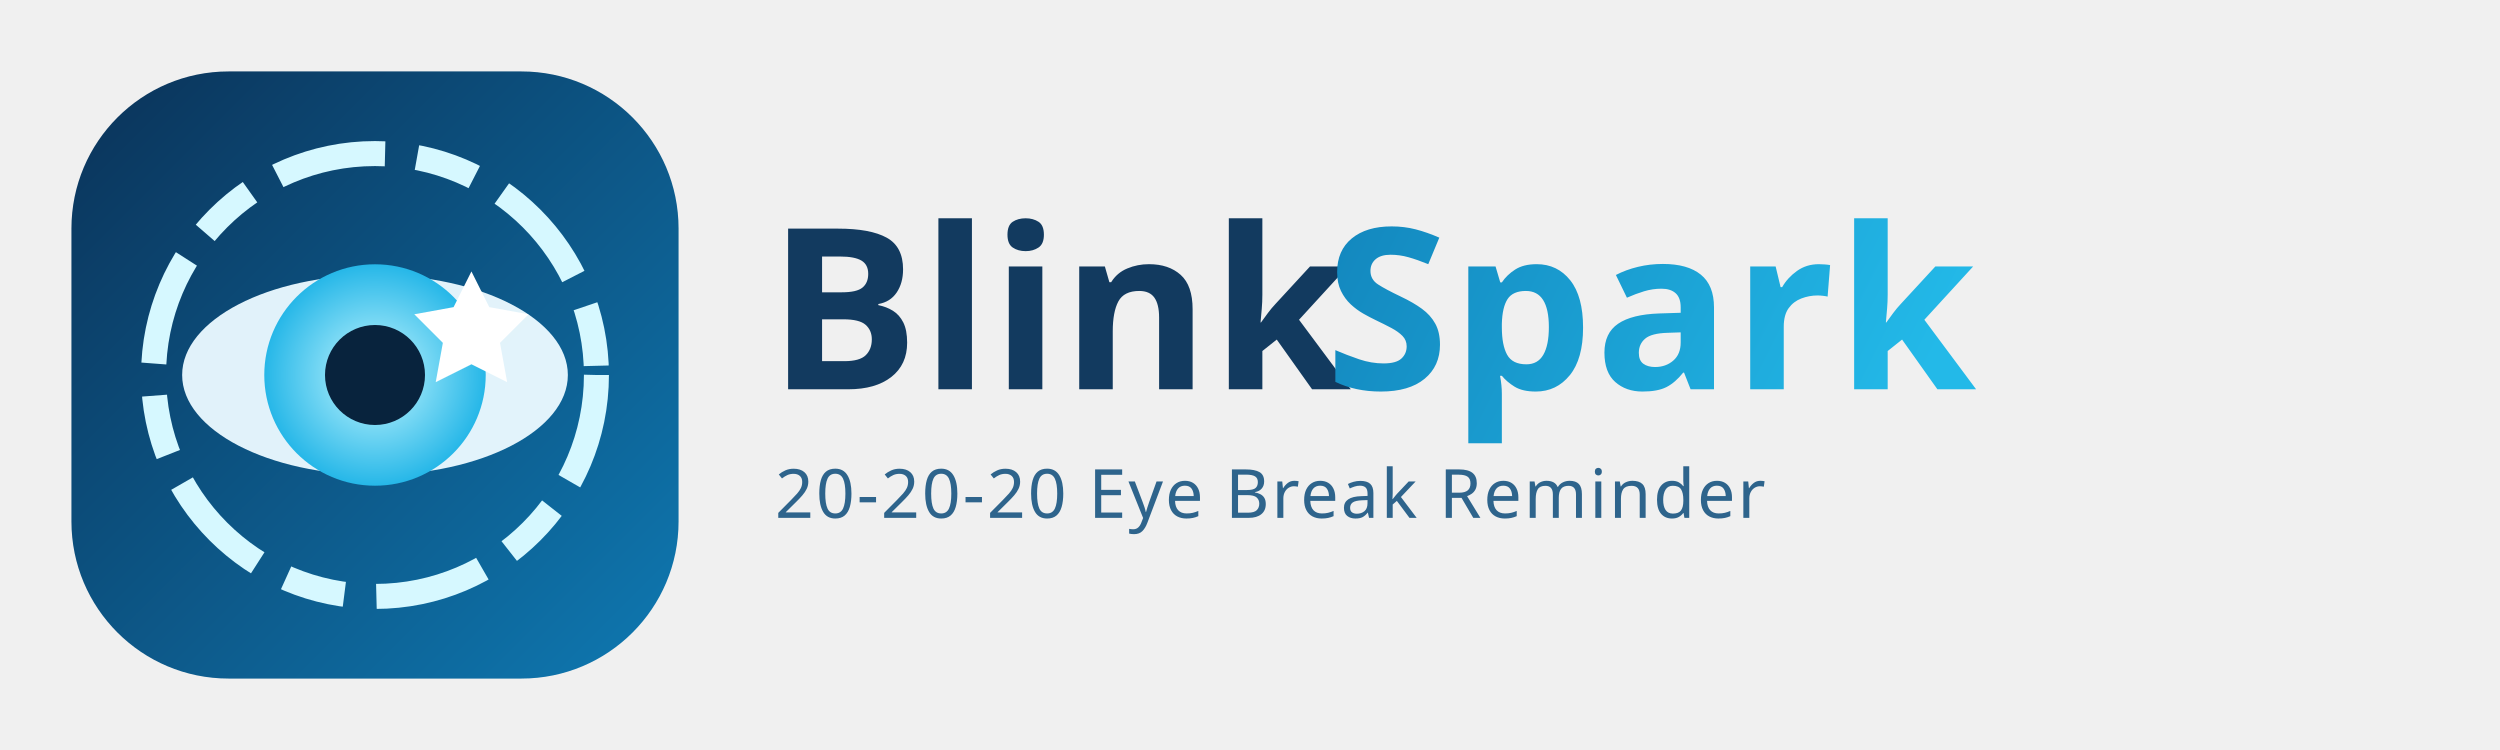
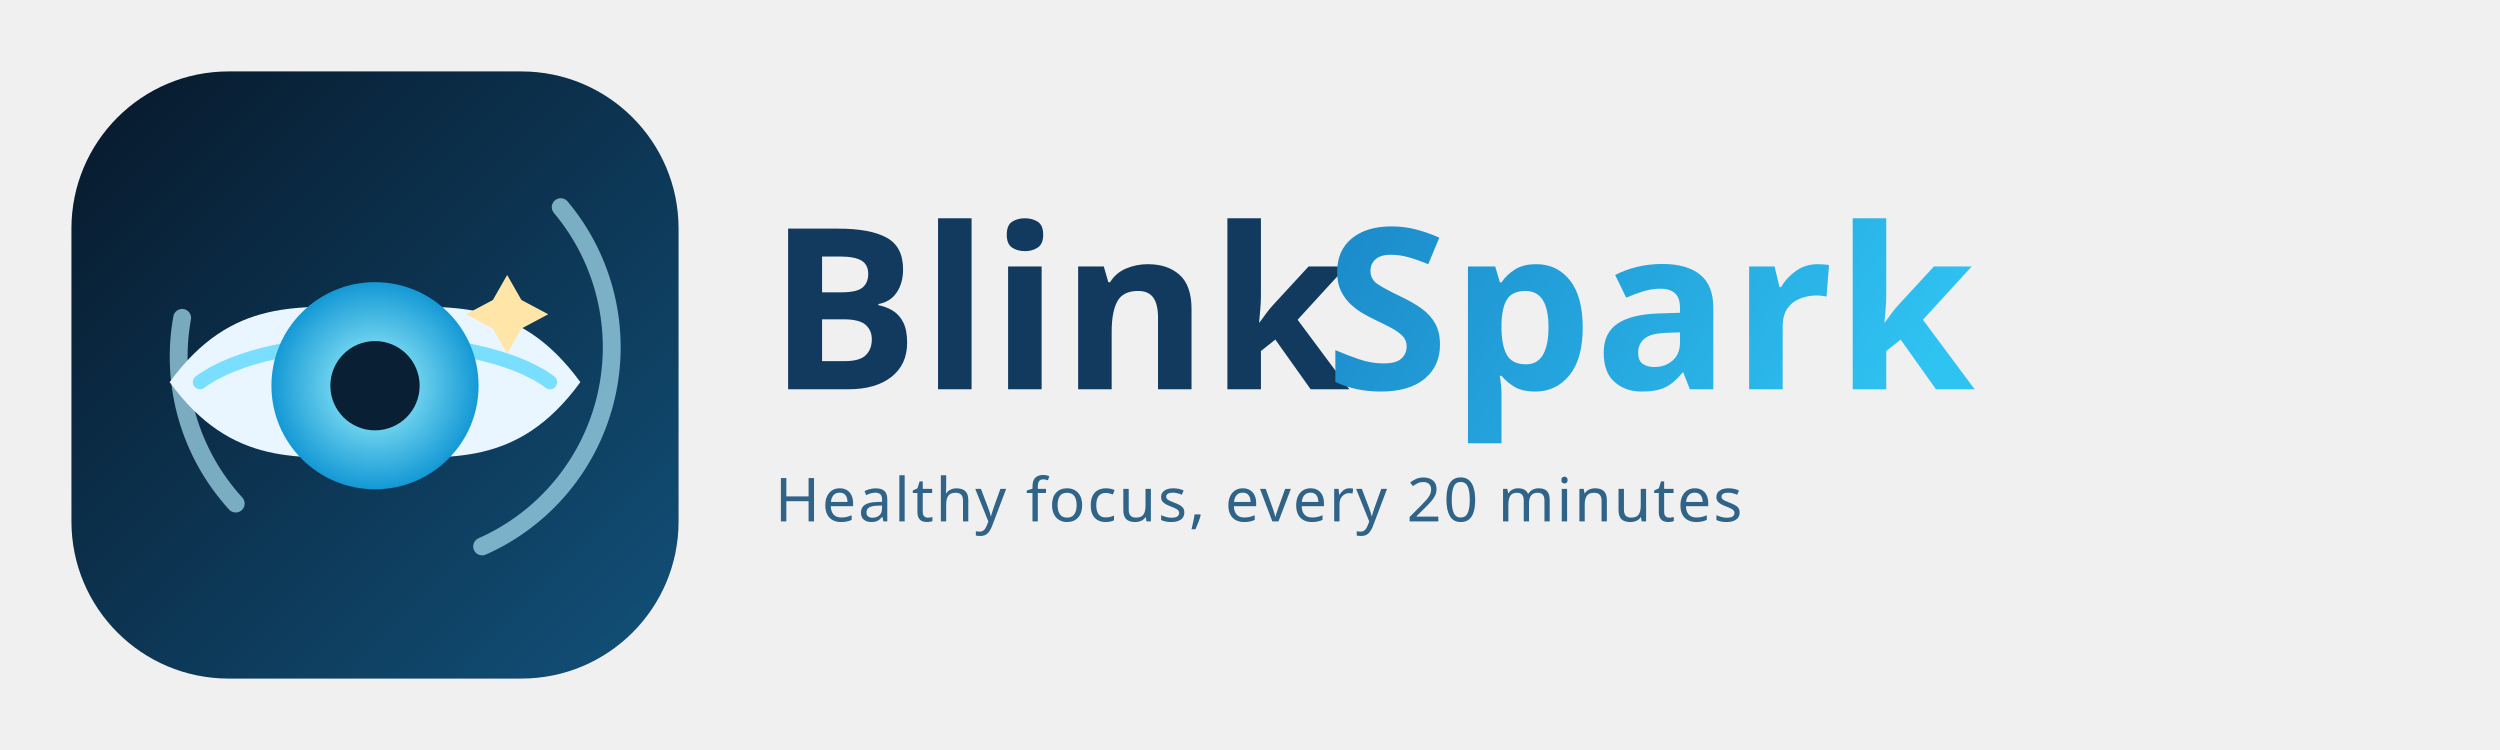
<svg xmlns="http://www.w3.org/2000/svg" width="1400" height="420" viewBox="0 0 1400 420" fill="none">
  <defs>
    <linearGradient id="badge" x1="40" y1="40" x2="380" y2="380" gradientUnits="userSpaceOnUse">
-       <stop stop-color="#0B3258" />
-       <stop offset="1" stop-color="#0E79B2" />
+       <stop stop-color="#07182A" />
+       <stop offset="1" stop-color="#12517A" />
    </linearGradient>
-     <linearGradient id="textSpark" x1="646" y1="110" x2="1032" y2="302" gradientUnits="userSpaceOnUse">
-       <stop stop-color="#0E79B2" />
-       <stop offset="1" stop-color="#23B9E8" />
+     <linearGradient id="wordSpark" x1="742" y1="96" x2="1028" y2="284" gradientUnits="userSpaceOnUse">
+       <stop stop-color="#1A86C7" />
+       <stop offset="1" stop-color="#2FC3F2" />
    </linearGradient>
-     <radialGradient id="iris" cx="0" cy="0" r="1" gradientUnits="userSpaceOnUse" gradientTransform="translate(210 210) rotate(90) scale(62)">
-       <stop stop-color="#C5F7FF" />
-       <stop offset="1" stop-color="#26B7E8" />
+     <radialGradient id="iris" cx="0" cy="0" r="1" gradientUnits="userSpaceOnUse" gradientTransform="translate(210 216) rotate(90) scale(58)">
+       <stop stop-color="#ABF8FF" />
+       <stop offset="1" stop-color="#1499D5" />
    </radialGradient>
  </defs>
  <rect x="40" y="40" width="340" height="340" rx="88" fill="url(#badge)" />
-   <circle cx="210" cy="210" r="124" stroke="#D6F8FF" stroke-width="14" stroke-dasharray="62 18 34 18" />
-   <ellipse cx="210" cy="210" rx="108" ry="56" fill="#EAF8FF" fill-opacity="0.96" />
-   <circle cx="210" cy="210" r="62" fill="url(#iris)" />
-   <circle cx="210" cy="210" r="28" fill="#08233D" />
-   <path d="M264 152L274 172L296 176L280 192L284 214L264 204L244 214L248 192L232 176L254 172L264 152Z" fill="#FFFFFF" />
-   <text x="430" y="218" font-family="'Segoe UI', 'Microsoft YaHei', sans-serif" font-size="126" font-weight="700" letter-spacing="1" fill="#123A5F">Blink</text>
-   <text x="742" y="218" font-family="'Segoe UI', 'Microsoft YaHei', sans-serif" font-size="126" font-weight="700" letter-spacing="1" fill="url(#textSpark)">Spark</text>
-   <text x="434" y="290" font-family="'Segoe UI', 'Microsoft YaHei', sans-serif" font-size="38" font-weight="500" letter-spacing="1.2" fill="#2E648C">20-20-20 Eye Break Reminder</text>
+   <path d="M314 116A122 122 0 0 1 270 306" stroke="#B6EEFF" stroke-opacity="0.65" stroke-width="10" stroke-linecap="round" />
+   <path d="M132 282A122 122 0 0 1 102 178" stroke="#B6EEFF" stroke-opacity="0.65" stroke-width="10" stroke-linecap="round" />
+   <path d="M95 214C130 166 168 172 210 172C252 172 290 166 325 214C290 262 252 256 210 256C168 256 130 262 95 214Z" fill="#EAF6FF" />
+   <path d="M112 214C152 184 268 184 308 214" stroke="#7ADEFF" stroke-width="8" stroke-linecap="round" />
+   <circle cx="210" cy="216" r="58" fill="url(#iris)" />
+   <circle cx="210" cy="216" r="25" fill="#081F34" />
+   <path d="M284 154L292 168L307 176L292 184L284 198L276 184L261 176L276 168L284 154Z" fill="#FFE5A7" />
+   <text x="430" y="218" font-family="'Segoe UI', 'Microsoft YaHei', sans-serif" font-size="126" font-weight="700" letter-spacing="0.8" fill="#123A5F">Blink</text>
+   <text x="742" y="218" font-family="'Segoe UI', 'Microsoft YaHei', sans-serif" font-size="126" font-weight="700" letter-spacing="0.8" fill="url(#wordSpark)">Spark</text>
+   <text x="434" y="292" font-family="'Segoe UI', 'Microsoft YaHei', sans-serif" font-size="34" font-weight="500" letter-spacing="1.1" fill="#2F6488">Healthy focus, every 20 minutes</text>
</svg>
